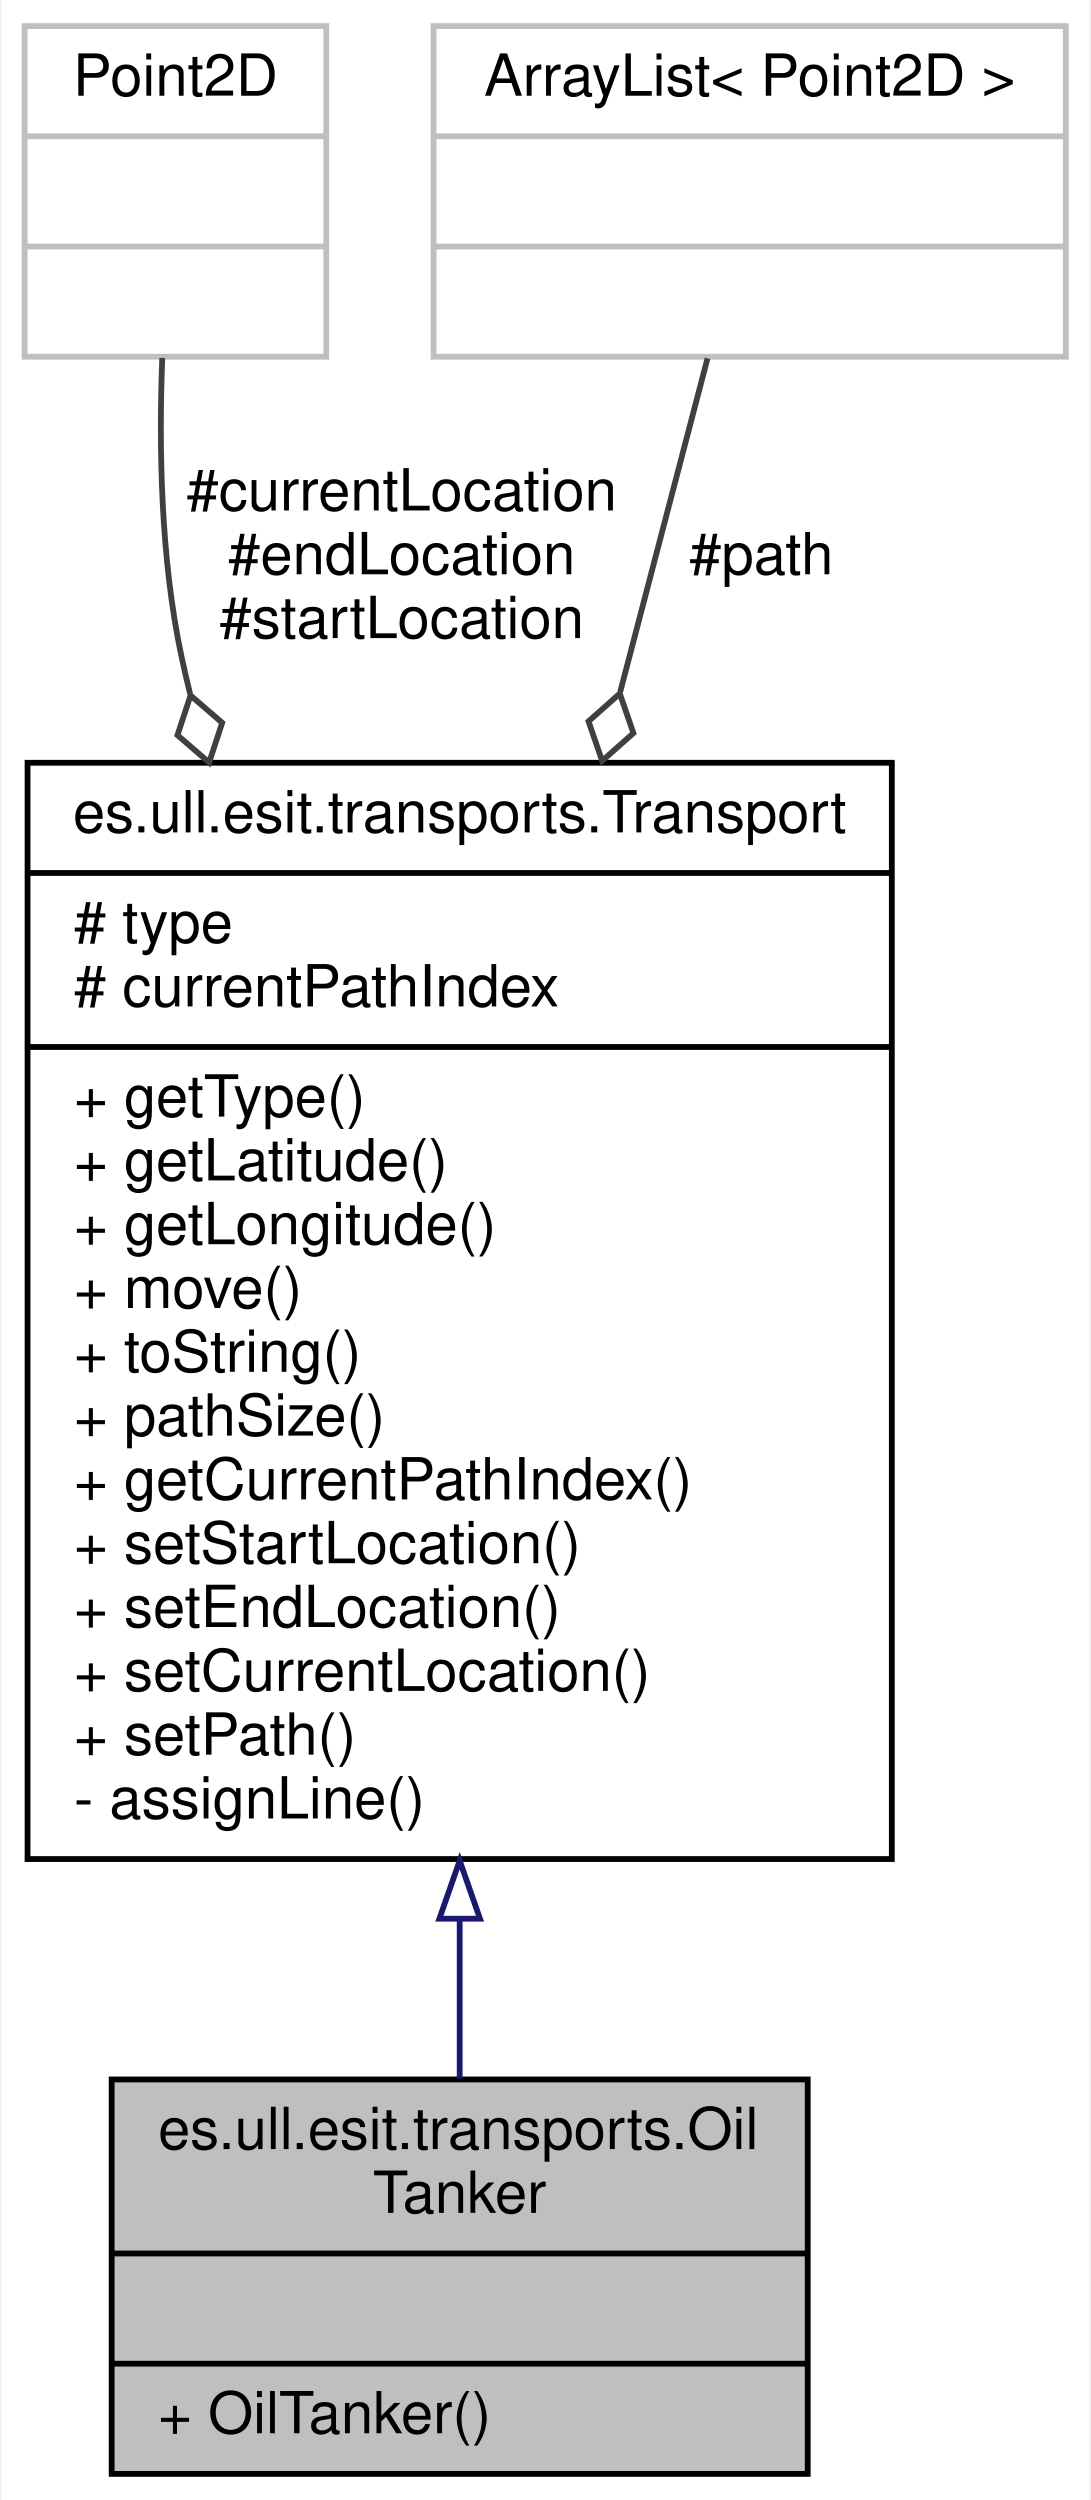
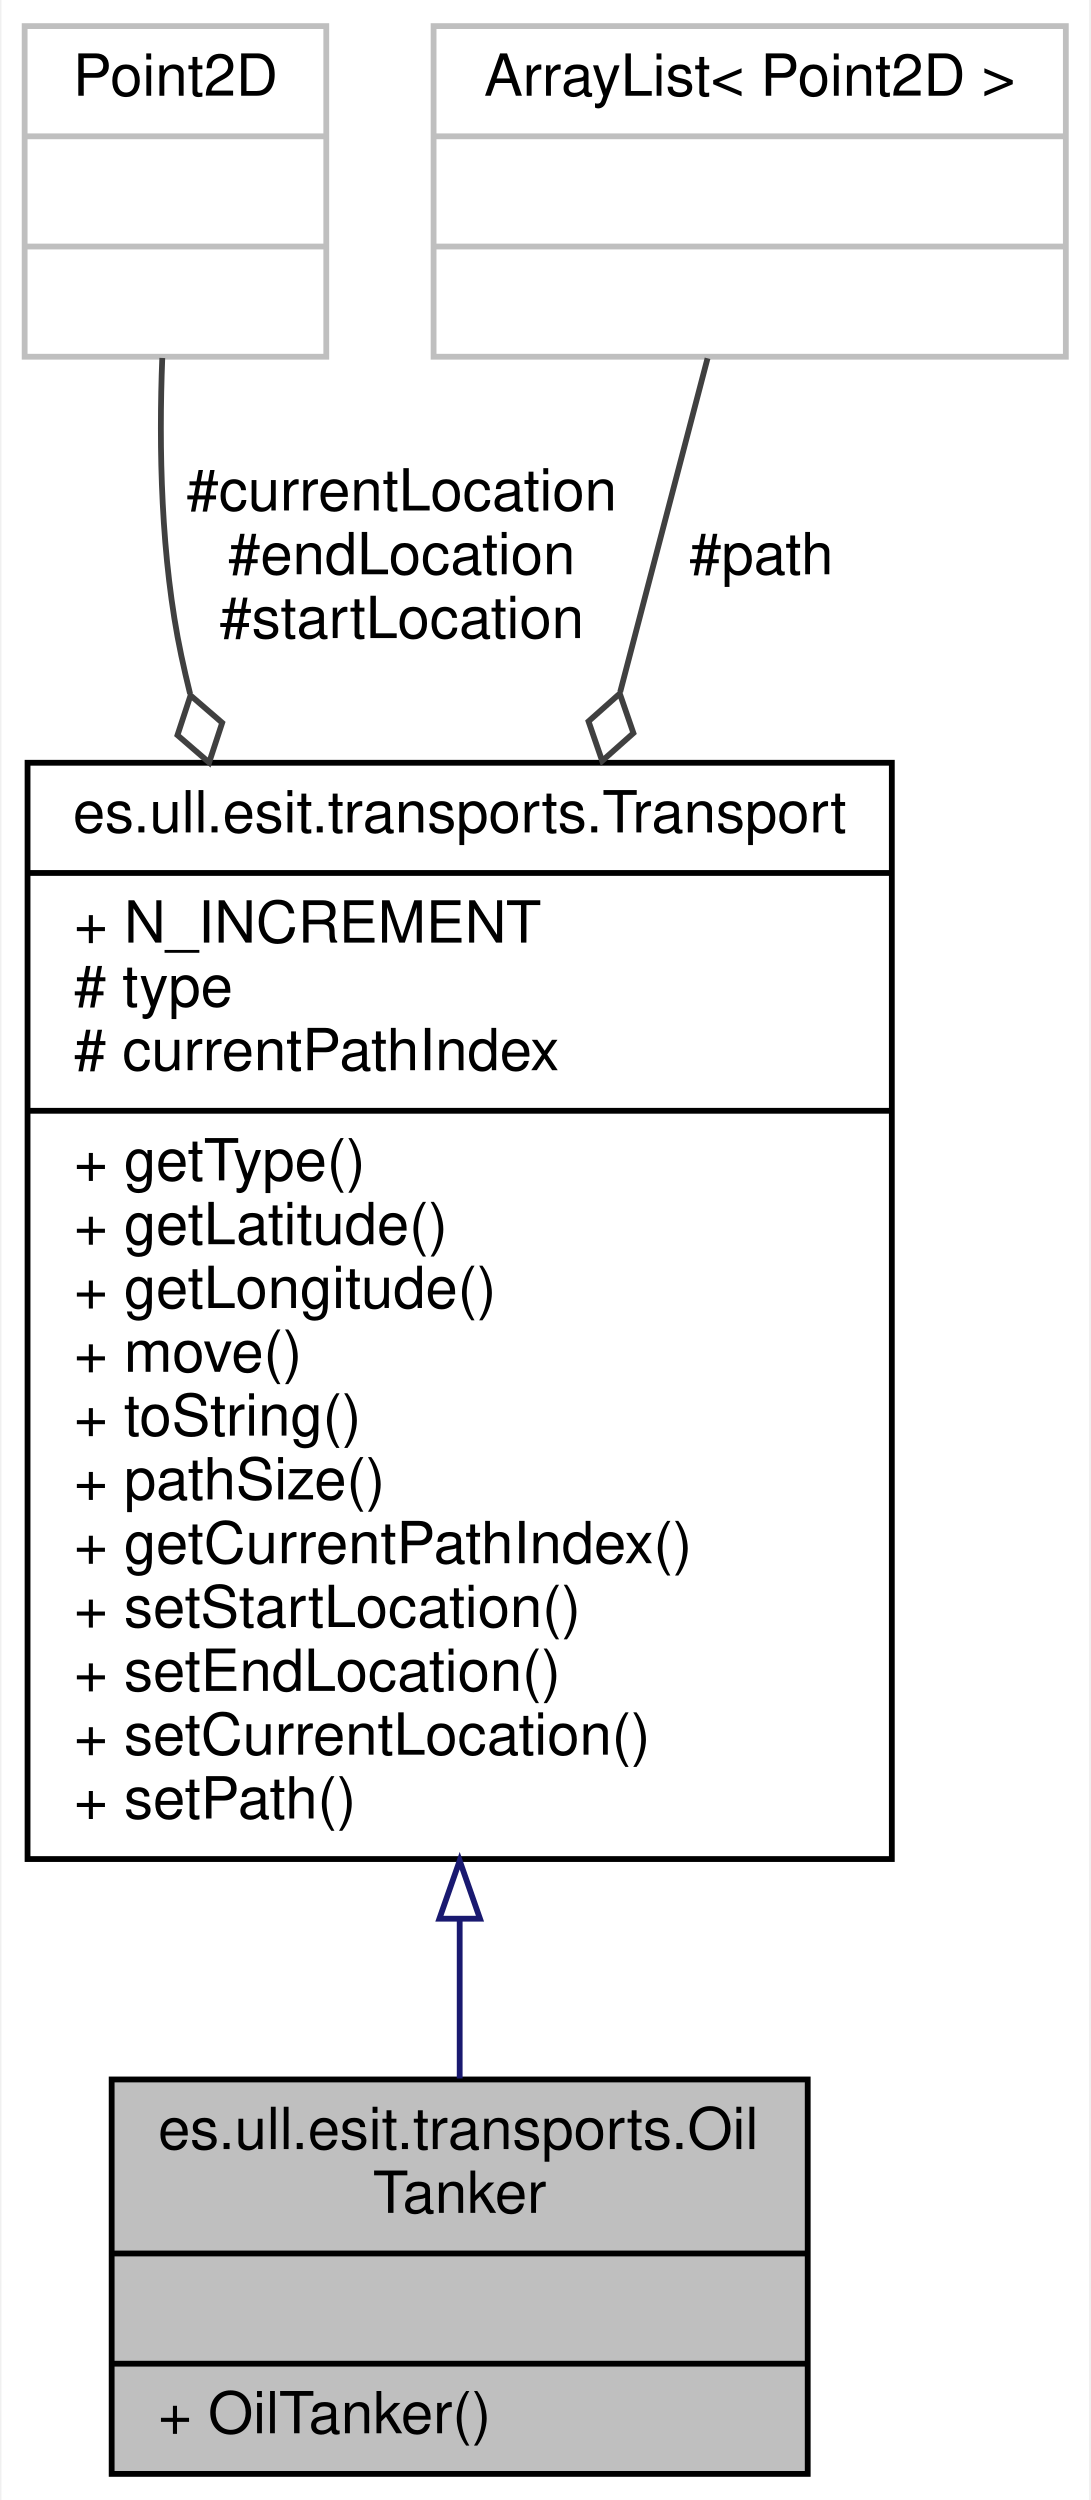
<svg xmlns="http://www.w3.org/2000/svg" xmlns:xlink="http://www.w3.org/1999/xlink" width="188pt" height="431pt" viewBox="0.00 0.00 187.50 431.00">
  <g id="graph0" class="graph" transform="scale(1 1) rotate(0) translate(4 427)">
    <polygon fill="white" stroke="none" points="-4,4 -4,-427 183.5,-427 183.5,4 -4,4" />
    <g id="node1" class="node">
      <polygon fill="#bfbfbf" stroke="black" points="15,-0.5 15,-68.5 135,-68.5 135,-0.5 15,-0.5" />
      <text text-anchor="start" x="23" y="-56.5" font-family="Helvetica,sans-Serif" font-size="10.00">es.ull.esit.transports.Oil</text>
      <text text-anchor="middle" x="75" y="-45.5" font-family="Helvetica,sans-Serif" font-size="10.00">Tanker</text>
      <polyline fill="none" stroke="black" points="15,-38.5 135,-38.5 " />
      <text text-anchor="middle" x="75" y="-26.5" font-family="Helvetica,sans-Serif" font-size="10.00"> </text>
      <polyline fill="none" stroke="black" points="15,-19.5 135,-19.5 " />
      <text text-anchor="start" x="23" y="-7.5" font-family="Helvetica,sans-Serif" font-size="10.00">+ OilTanker()</text>
    </g>
    <g id="node2" class="node">
      <g id="a_node2">
        <a xlink:href="classes_1_1ull_1_1esit_1_1transports_1_1_transport.html" target="_top" xlink:title="Abstract class to represent a transport. ">
          <polygon fill="white" stroke="black" points="0.5,-106.5 0.5,-295.5 149.5,-295.5 149.5,-106.5 0.5,-106.5" />
          <text text-anchor="middle" x="75" y="-283.5" font-family="Helvetica,sans-Serif" font-size="10.00">es.ull.esit.transports.Transport</text>
          <polyline fill="none" stroke="black" points="0.5,-276.5 149.5,-276.5 " />
-           <text text-anchor="start" x="8.5" y="-264.5" font-family="Helvetica,sans-Serif" font-size="10.00"># type</text>
-           <text text-anchor="start" x="8.5" y="-253.5" font-family="Helvetica,sans-Serif" font-size="10.00"># currentPathIndex</text>
-           <polyline fill="none" stroke="black" points="0.5,-246.5 149.5,-246.5 " />
-           <text text-anchor="start" x="8.5" y="-234.5" font-family="Helvetica,sans-Serif" font-size="10.00">+ getType()</text>
-           <text text-anchor="start" x="8.5" y="-223.5" font-family="Helvetica,sans-Serif" font-size="10.00">+ getLatitude()</text>
-           <text text-anchor="start" x="8.5" y="-212.5" font-family="Helvetica,sans-Serif" font-size="10.00">+ getLongitude()</text>
-           <text text-anchor="start" x="8.5" y="-201.5" font-family="Helvetica,sans-Serif" font-size="10.00">+ move()</text>
-           <text text-anchor="start" x="8.5" y="-190.5" font-family="Helvetica,sans-Serif" font-size="10.00">+ toString()</text>
-           <text text-anchor="start" x="8.5" y="-179.5" font-family="Helvetica,sans-Serif" font-size="10.00">+ pathSize()</text>
-           <text text-anchor="start" x="8.5" y="-168.5" font-family="Helvetica,sans-Serif" font-size="10.00">+ getCurrentPathIndex()</text>
-           <text text-anchor="start" x="8.5" y="-157.5" font-family="Helvetica,sans-Serif" font-size="10.00">+ setStartLocation()</text>
-           <text text-anchor="start" x="8.5" y="-146.5" font-family="Helvetica,sans-Serif" font-size="10.00">+ setEndLocation()</text>
-           <text text-anchor="start" x="8.5" y="-135.5" font-family="Helvetica,sans-Serif" font-size="10.00">+ setCurrentLocation()</text>
-           <text text-anchor="start" x="8.5" y="-124.5" font-family="Helvetica,sans-Serif" font-size="10.00">+ setPath()</text>
-           <text text-anchor="start" x="8.5" y="-113.5" font-family="Helvetica,sans-Serif" font-size="10.00">- assignLine()</text>
+           <text text-anchor="start" x="8.5" y="-264.5" font-family="Helvetica,sans-Serif" font-size="10.00">+ N_INCREMENT</text>
+           <text text-anchor="start" x="8.5" y="-253.5" font-family="Helvetica,sans-Serif" font-size="10.00"># type</text>
+           <text text-anchor="start" x="8.5" y="-242.5" font-family="Helvetica,sans-Serif" font-size="10.00"># currentPathIndex</text>
+           <polyline fill="none" stroke="black" points="0.5,-235.5 149.5,-235.5 " />
+           <text text-anchor="start" x="8.5" y="-223.5" font-family="Helvetica,sans-Serif" font-size="10.00">+ getType()</text>
+           <text text-anchor="start" x="8.5" y="-212.5" font-family="Helvetica,sans-Serif" font-size="10.00">+ getLatitude()</text>
+           <text text-anchor="start" x="8.5" y="-201.5" font-family="Helvetica,sans-Serif" font-size="10.00">+ getLongitude()</text>
+           <text text-anchor="start" x="8.5" y="-190.5" font-family="Helvetica,sans-Serif" font-size="10.00">+ move()</text>
+           <text text-anchor="start" x="8.5" y="-179.5" font-family="Helvetica,sans-Serif" font-size="10.00">+ toString()</text>
+           <text text-anchor="start" x="8.5" y="-168.5" font-family="Helvetica,sans-Serif" font-size="10.00">+ pathSize()</text>
+           <text text-anchor="start" x="8.5" y="-157.5" font-family="Helvetica,sans-Serif" font-size="10.00">+ getCurrentPathIndex()</text>
+           <text text-anchor="start" x="8.5" y="-146.5" font-family="Helvetica,sans-Serif" font-size="10.00">+ setStartLocation()</text>
+           <text text-anchor="start" x="8.5" y="-135.5" font-family="Helvetica,sans-Serif" font-size="10.00">+ setEndLocation()</text>
+           <text text-anchor="start" x="8.5" y="-124.5" font-family="Helvetica,sans-Serif" font-size="10.00">+ setCurrentLocation()</text>
+           <text text-anchor="start" x="8.5" y="-113.5" font-family="Helvetica,sans-Serif" font-size="10.00">+ setPath()</text>
        </a>
      </g>
    </g>
    <g id="edge1" class="edge">
      <path fill="none" stroke="midnightblue" d="M75,-95.946C75,-86.218 75,-76.929 75,-68.678" />
      <polygon fill="none" stroke="midnightblue" points="71.5,-96.217 75,-106.217 78.5,-96.218 71.5,-96.217" />
    </g>
    <g id="node3" class="node">
      <polygon fill="white" stroke="#bfbfbf" points="0,-365.5 0,-422.5 52,-422.5 52,-365.5 0,-365.5" />
      <text text-anchor="middle" x="26" y="-410.5" font-family="Helvetica,sans-Serif" font-size="10.00">Point2D</text>
      <polyline fill="none" stroke="#bfbfbf" points="0,-403.5 52,-403.5 " />
      <text text-anchor="middle" x="26" y="-391.5" font-family="Helvetica,sans-Serif" font-size="10.00"> </text>
      <polyline fill="none" stroke="#bfbfbf" points="0,-384.5 52,-384.5 " />
      <text text-anchor="middle" x="26" y="-372.5" font-family="Helvetica,sans-Serif" font-size="10.00"> </text>
    </g>
    <g id="edge2" class="edge">
      <path fill="none" stroke="#404040" d="M23.726,-365.288C23.125,-350.001 23.446,-330.773 27,-314 27.465,-311.806 27.974,-309.602 28.521,-307.391" />
      <polygon fill="none" stroke="#404040" points="28.6,-307.108 26.346,-300.258 31.803,-295.543 34.056,-302.393 28.6,-307.108" />
      <text text-anchor="middle" x="65" y="-339" font-family="Helvetica,sans-Serif" font-size="10.00"> #currentLocation</text>
      <text text-anchor="middle" x="65" y="-328" font-family="Helvetica,sans-Serif" font-size="10.00">#endLocation</text>
      <text text-anchor="middle" x="65" y="-317" font-family="Helvetica,sans-Serif" font-size="10.00">#startLocation</text>
    </g>
    <g id="node4" class="node">
      <polygon fill="white" stroke="#bfbfbf" points="70.5,-365.5 70.5,-422.5 179.5,-422.5 179.5,-365.5 70.5,-365.5" />
      <text text-anchor="middle" x="125" y="-410.5" font-family="Helvetica,sans-Serif" font-size="10.00">ArrayList&lt; Point2D &gt;</text>
      <polyline fill="none" stroke="#bfbfbf" points="70.5,-403.5 179.5,-403.5 " />
      <text text-anchor="middle" x="125" y="-391.5" font-family="Helvetica,sans-Serif" font-size="10.00"> </text>
      <polyline fill="none" stroke="#bfbfbf" points="70.5,-384.5 179.5,-384.5 " />
      <text text-anchor="middle" x="125" y="-372.5" font-family="Helvetica,sans-Serif" font-size="10.00"> </text>
    </g>
    <g id="edge3" class="edge">
      <path fill="none" stroke="#404040" d="M117.73,-365.227C113.639,-349.601 108.244,-328.99 102.669,-307.696" />
      <polygon fill="none" stroke="#404040" points="102.6,-307.431 97.211,-302.64 99.561,-295.822 104.95,-300.614 102.6,-307.431" />
      <text text-anchor="middle" x="127" y="-328" font-family="Helvetica,sans-Serif" font-size="10.00"> #path</text>
    </g>
  </g>
</svg>
